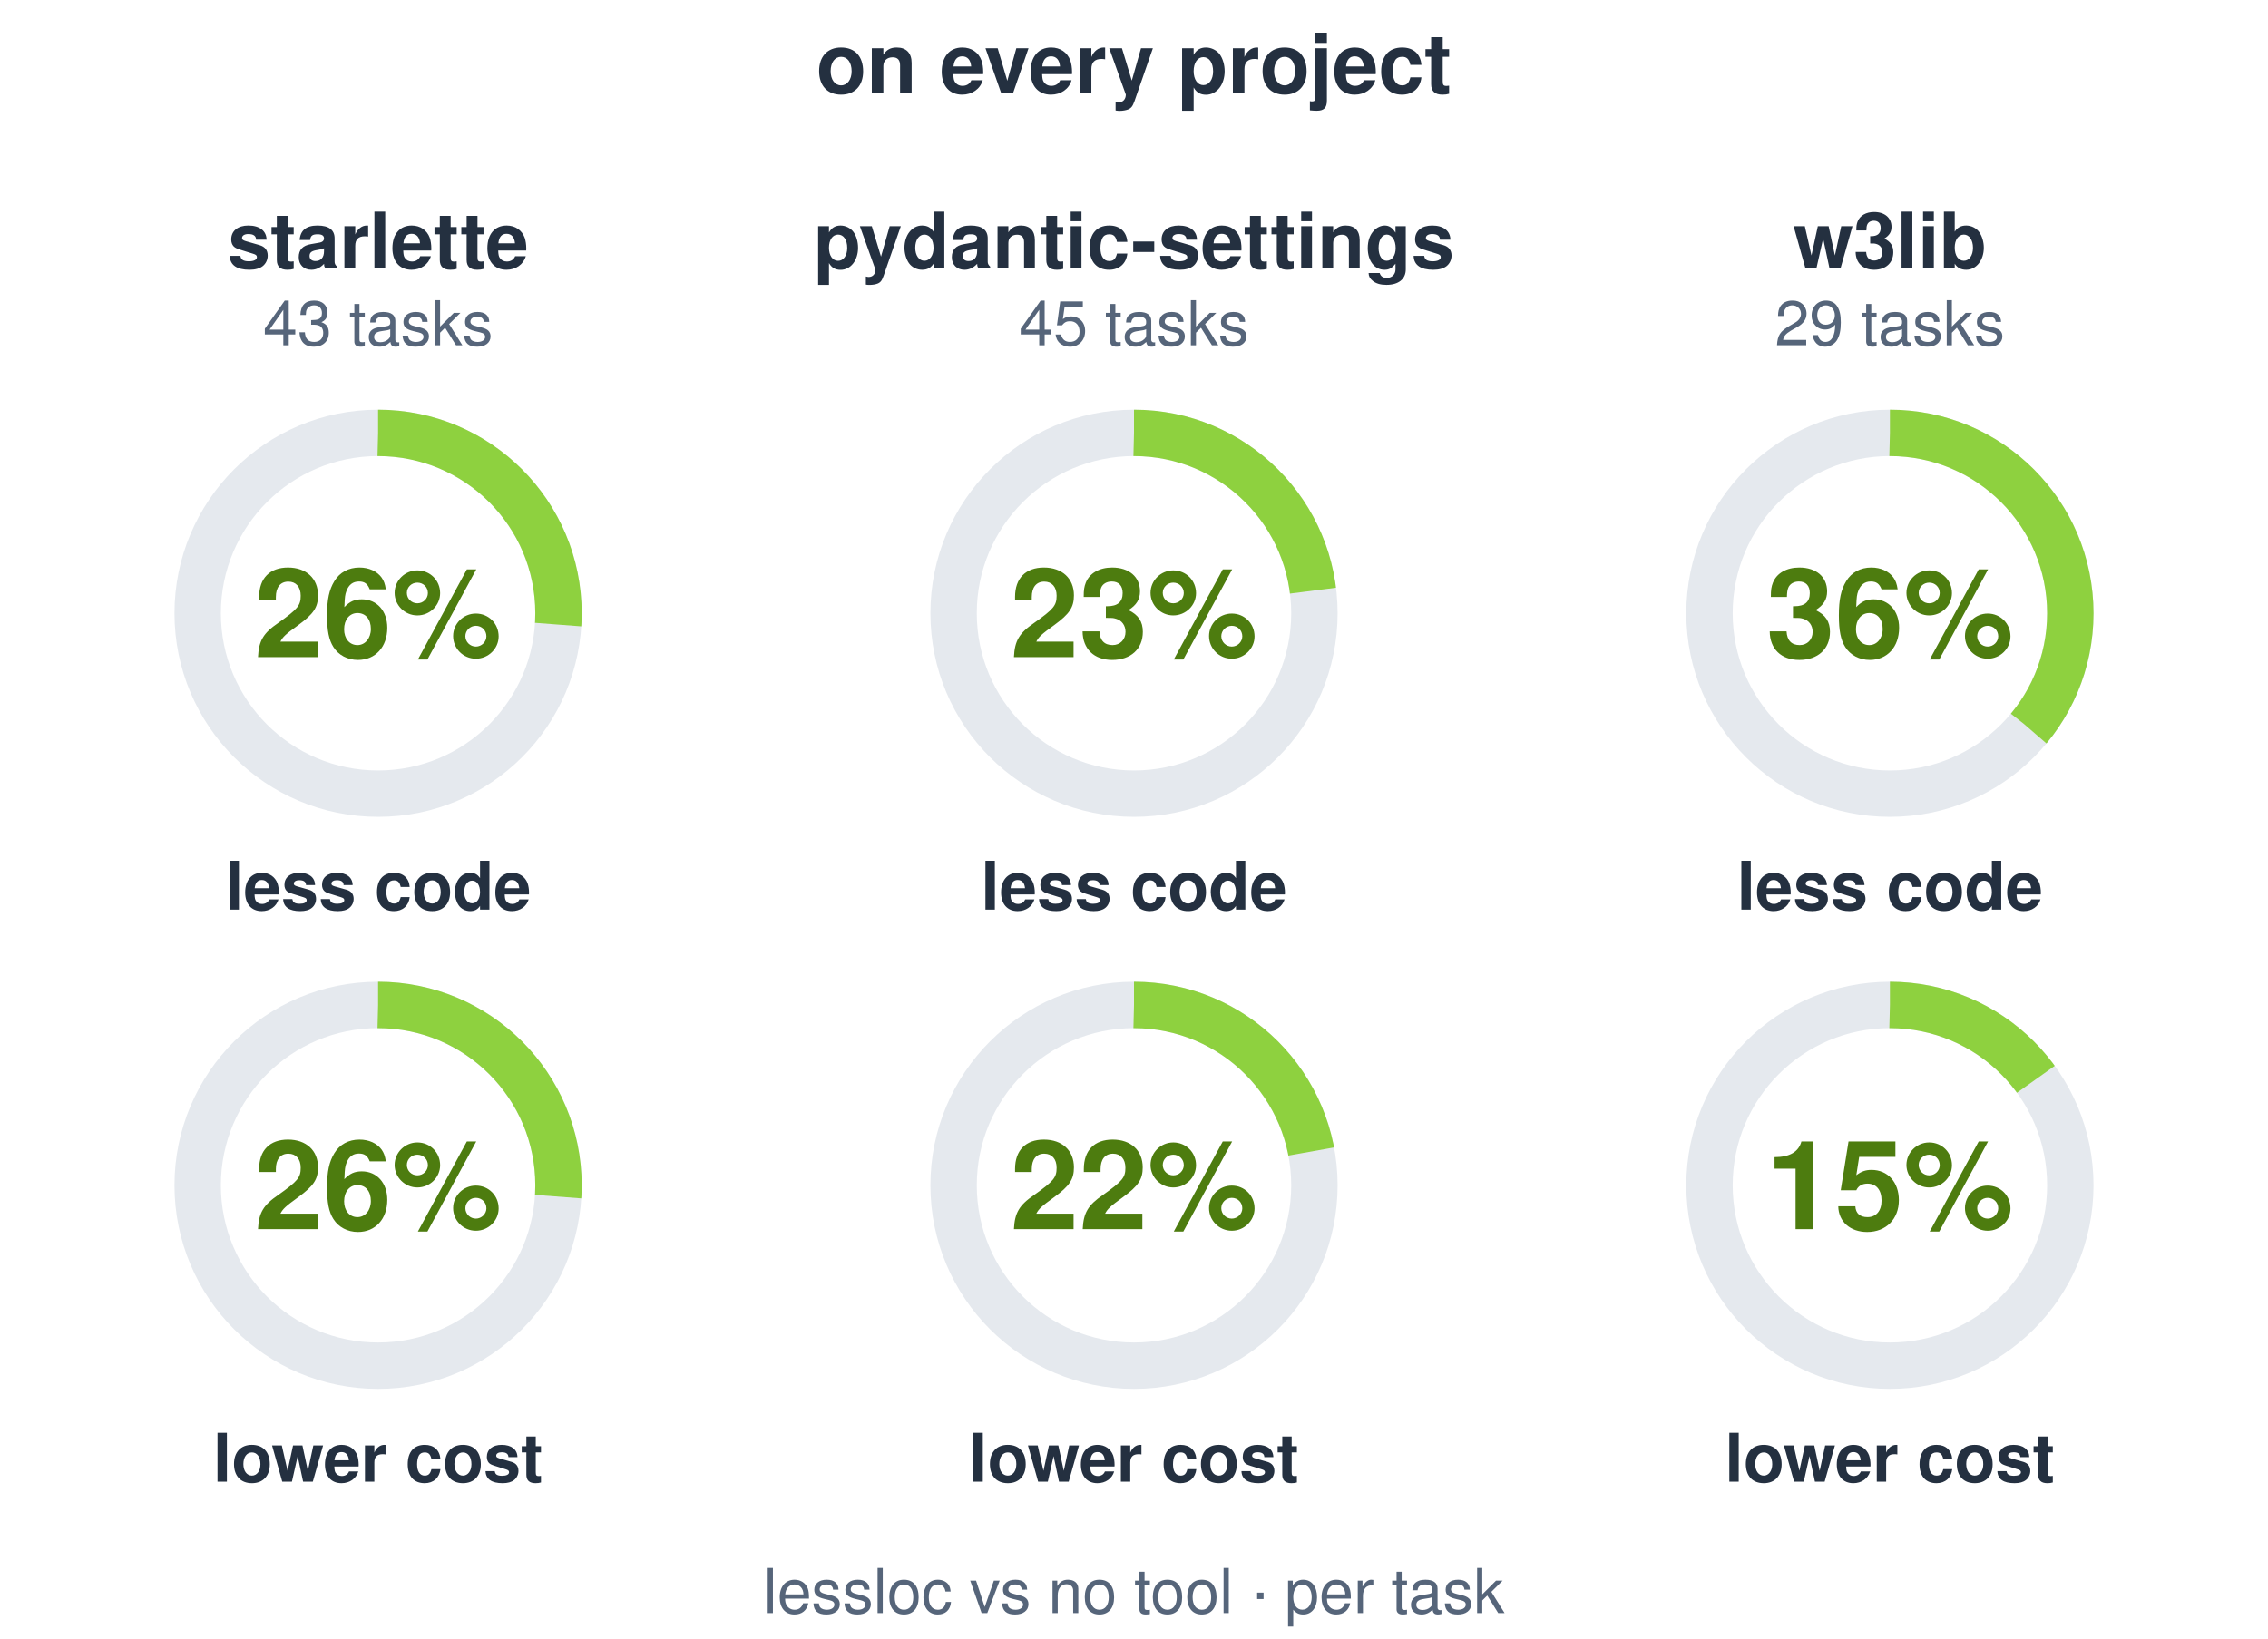
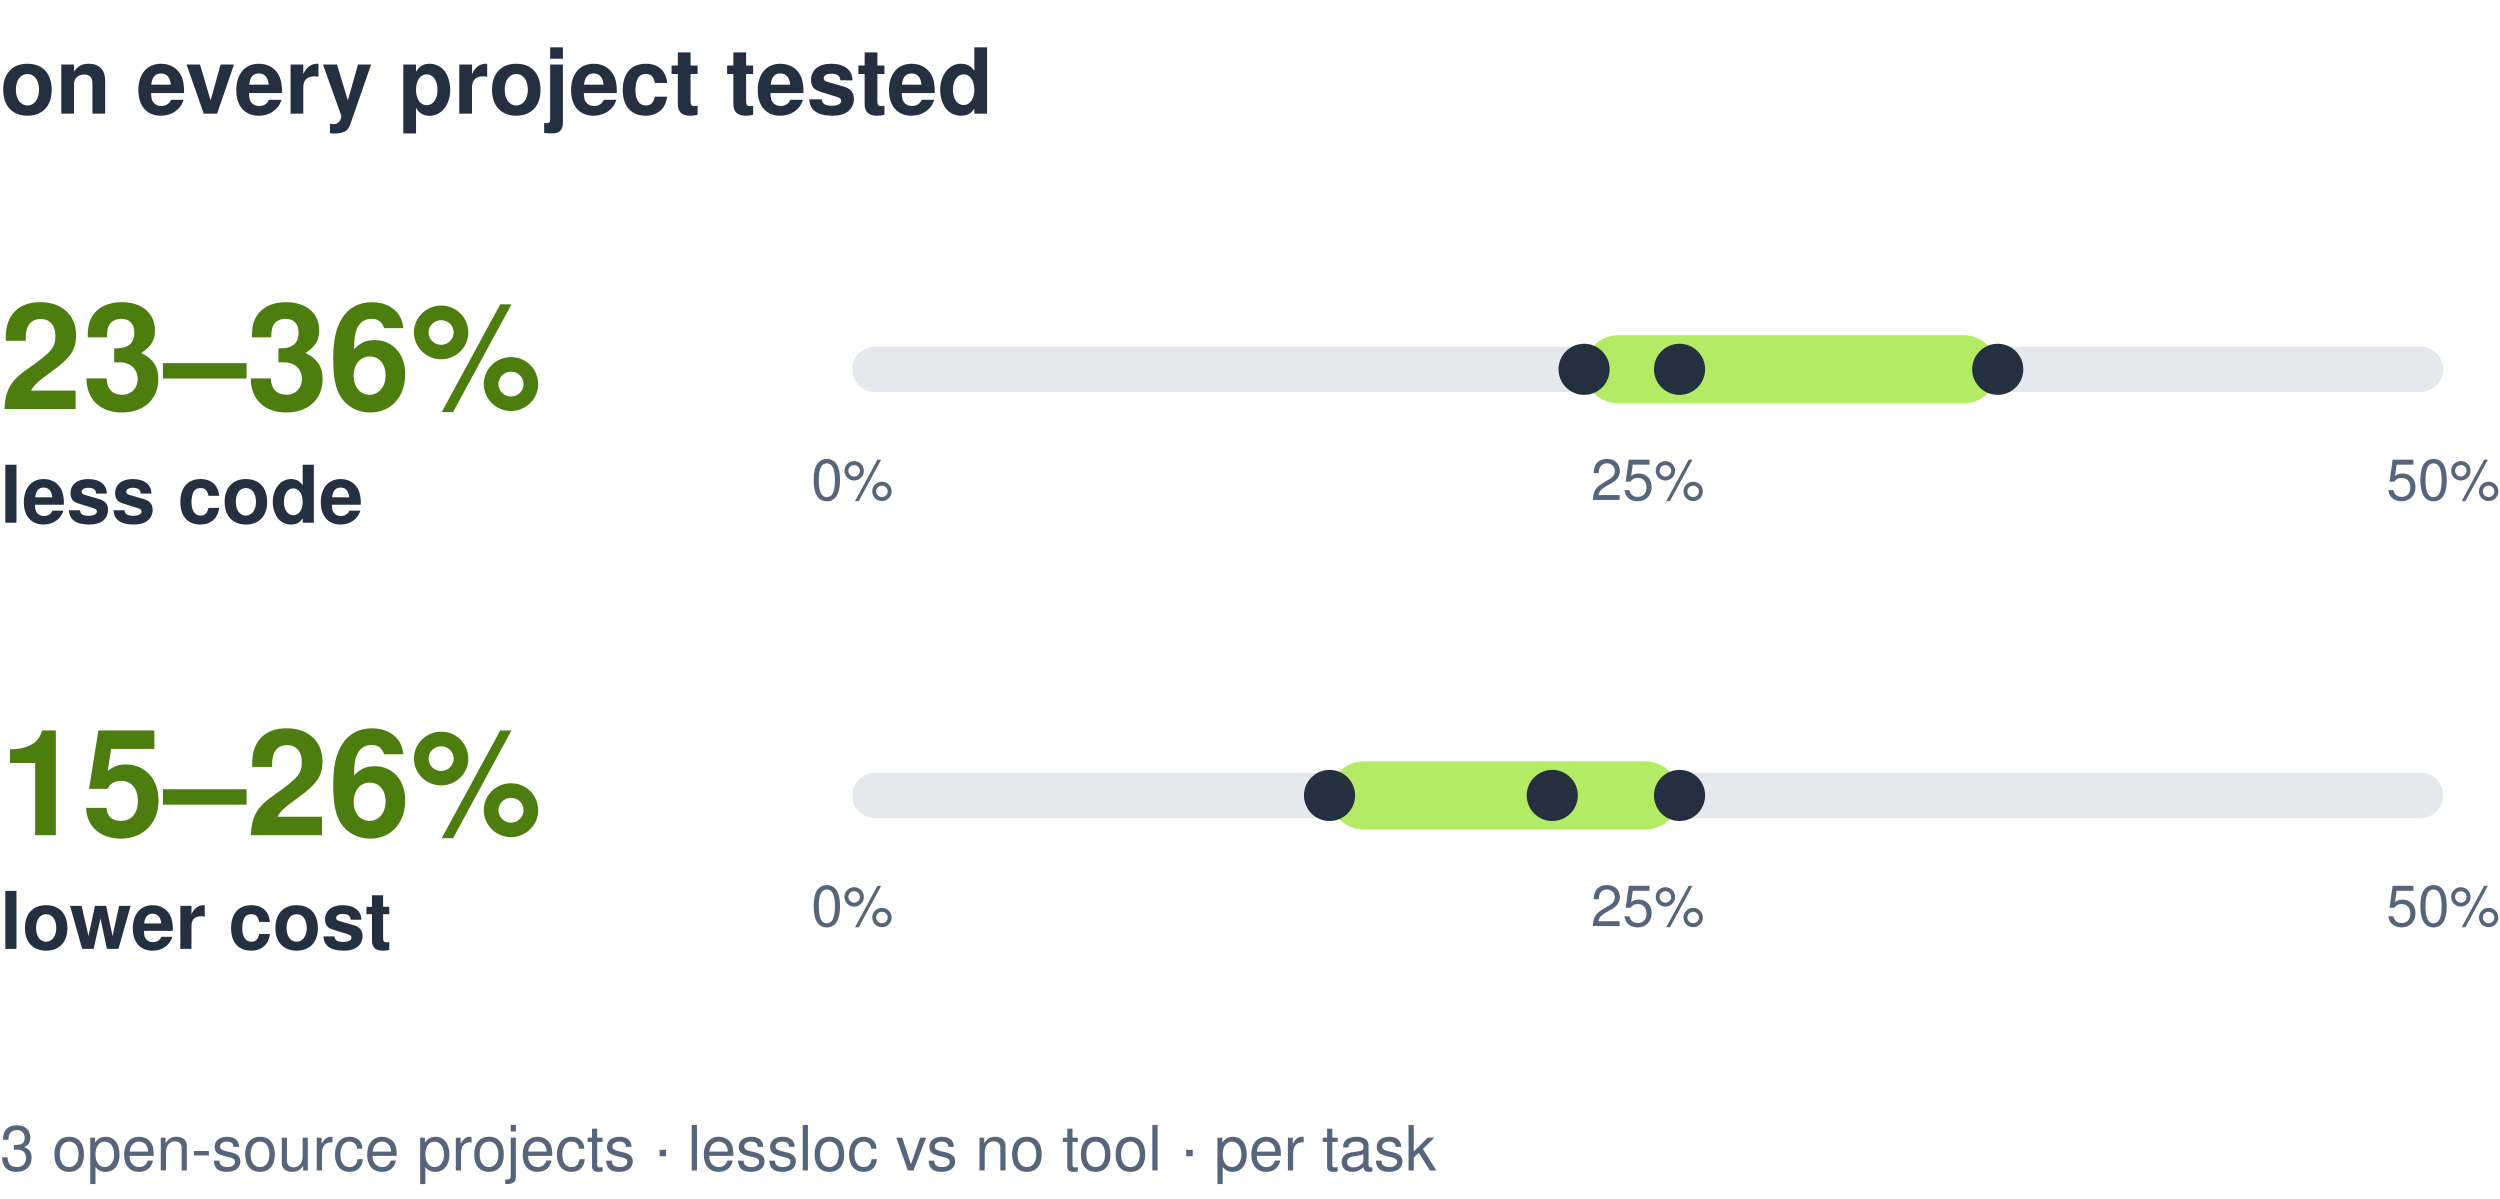
- <svg xmlns="http://www.w3.org/2000/svg" width="880" height="636" viewBox="0 0 880 636" role="img" aria-labelledby="t d">
+ <svg xmlns="http://www.w3.org/2000/svg" width="880" height="422" viewBox="0 0 880 422" role="img" aria-labelledby="t d">
  <style>
svg{font-family:-apple-system,"Segoe UI",Helvetica,Arial,sans-serif}
.mono{font-family:ui-monospace,SFMono-Regular,Menlo,Consolas,monospace}
.ink{fill:#243040}.mut{fill:#56657a}.lt{fill:#4d7c0f}
.lb{fill:#b3ec64}.gb{fill:#8d99a8}
- .lr{stroke:#8ed13f}.tr{stroke:#e5e9ee}
+ .lr{stroke:#8ed13f}.tr{stroke:#e5e9ee}.ck{stroke:#243040}.tb{fill:#e5e9ee}.dot{fill:#243040}
@media not all{
.ink{fill:#e4f1f4}.mut{fill:#9aa8b8}.lt{fill:#bdf86c}
.lb{fill:#b3ec64}.gb{fill:#5d6879}
- .lr{stroke:#b3ec64}.tr{stroke:#1f2834}}
+ .lr{stroke:#b3ec64}.tr{stroke:#1f2834}.tb{fill:#1f2834}.dot{fill:#e4f1f4}}
</style>
-   <text class="ink" x="440.0" y="36" font-size="32" font-weight="800" text-anchor="middle">on every project</text>
-   <text class="ink" x="146.7" y="104" font-size="30" font-weight="700" text-anchor="middle">starlette</text>
-   <text class="mut" x="146.7" y="134" font-size="24" text-anchor="middle">43 tasks</text>
-   <circle class="tr" cx="146.7" cy="238" r="70" fill="none" stroke-width="18" />
-   <circle class="lr" cx="146.7" cy="238" r="70" fill="none" stroke-width="18" stroke-dasharray="114.35 439.82" stroke-dashoffset="0" transform="rotate(-90 146.7 238)">
-     <animate attributeName="stroke-dashoffset" begin="0s" dur="1.20s" values="114.35;114.35;0" keyTimes="0;0.167;1" calcMode="spline" keySplines="0 0 1 1;0.22 1 0.36 1" fill="freeze" />
+   <text class="ink" x="0" y="40" font-size="32" font-weight="800">on every project tested</text>
+   <g opacity="1">
+     <animate attributeName="opacity" begin="0s" dur="0.70s" values="0;0;1" keyTimes="0;0.286;1" fill="freeze" />
+     <text class="lt" x="0" y="144" font-size="52" font-weight="800">23–36%</text>
+     <text class="ink" x="0" y="184" font-size="28" font-weight="600">less code</text>
+   </g>
+   <rect class="tb" x="300" y="122" width="560" height="16" rx="8" />
+   <rect class="lb" x="557.6" y="118" width="145.6" height="24" rx="12">
+     <animate attributeName="width" begin="0s" dur="1.20s" values="0;0;145.6" keyTimes="0;0.333;1" calcMode="spline" keySplines="0 0 1 1;0.22 1 0.36 1" fill="freeze" />
+   </rect>
+   <circle class="dot" cx="557.6" cy="130" r="9" opacity="1">
+     <animate attributeName="opacity" begin="0s" dur="1.20s" values="0;0;1" keyTimes="0;0.75;1" fill="freeze" />
  </circle>
-   <text class="lt" x="146.7" y="255" font-size="48" font-weight="800" text-anchor="middle" opacity="1">
-     <animate attributeName="opacity" begin="0s" dur="1.00s" values="0;0;1" keyTimes="0;0.5;1" fill="freeze" />26%</text>
-   <text class="ink" x="146.7" y="353.0" font-size="26" font-weight="600" text-anchor="middle">less code</text>
-   <circle class="tr" cx="146.7" cy="460" r="70" fill="none" stroke-width="18" />
-   <circle class="lr" cx="146.7" cy="460" r="70" fill="none" stroke-width="18" stroke-dasharray="114.35 439.82" stroke-dashoffset="0" transform="rotate(-90 146.7 460)">
-     <animate attributeName="stroke-dashoffset" begin="0s" dur="1.50s" values="114.35;114.35;0" keyTimes="0;0.333;1" calcMode="spline" keySplines="0 0 1 1;0.22 1 0.36 1" fill="freeze" />
+   <circle class="dot" cx="591.2" cy="130" r="9" opacity="1">
+     <animate attributeName="opacity" begin="0s" dur="1.32s" values="0;0;1" keyTimes="0;0.773;1" fill="freeze" />
  </circle>
-   <text class="lt" x="146.7" y="477" font-size="48" font-weight="800" text-anchor="middle" opacity="1">
-     <animate attributeName="opacity" begin="0s" dur="1.30s" values="0;0;1" keyTimes="0;0.615;1" fill="freeze" />26%</text>
-   <text class="ink" x="146.7" y="575.0" font-size="26" font-weight="600" text-anchor="middle">lower cost</text>
-   <text class="ink" x="440.0" y="104" font-size="30" font-weight="700" text-anchor="middle">pydantic-settings</text>
-   <text class="mut" x="440.0" y="134" font-size="24" text-anchor="middle">45 tasks</text>
-   <circle class="tr" cx="440.0" cy="238" r="70" fill="none" stroke-width="18" />
-   <circle class="lr" cx="440.0" cy="238" r="70" fill="none" stroke-width="18" stroke-dasharray="101.16 439.82" stroke-dashoffset="0" transform="rotate(-90 440.0 238)">
-     <animate attributeName="stroke-dashoffset" begin="0s" dur="1.35s" values="101.16;101.16;0" keyTimes="0;0.259;1" calcMode="spline" keySplines="0 0 1 1;0.22 1 0.36 1" fill="freeze" />
+   <circle class="dot" cx="703.2" cy="130" r="9" opacity="1">
+     <animate attributeName="opacity" begin="0s" dur="1.44s" values="0;0;1" keyTimes="0;0.792;1" fill="freeze" />
  </circle>
-   <text class="lt" x="440.0" y="255" font-size="48" font-weight="800" text-anchor="middle" opacity="1">
-     <animate attributeName="opacity" begin="0s" dur="1.15s" values="0;0;1" keyTimes="0;0.565;1" fill="freeze" />23%</text>
-   <text class="ink" x="440.0" y="353.0" font-size="26" font-weight="600" text-anchor="middle">less code</text>
-   <circle class="tr" cx="440.0" cy="460" r="70" fill="none" stroke-width="18" />
-   <circle class="lr" cx="440.0" cy="460" r="70" fill="none" stroke-width="18" stroke-dasharray="96.76 439.82" stroke-dashoffset="0" transform="rotate(-90 440.0 460)">
-     <animate attributeName="stroke-dashoffset" begin="0s" dur="1.65s" values="96.76;96.76;0" keyTimes="0;0.394;1" calcMode="spline" keySplines="0 0 1 1;0.22 1 0.36 1" fill="freeze" />
+   <text class="mut" x="300.0" y="176" font-size="20" text-anchor="middle">0%</text>
+   <text class="mut" x="580.0" y="176" font-size="20" text-anchor="middle">25%</text>
+   <text class="mut" x="860.0" y="176" font-size="20" text-anchor="middle">50%</text>
+   <g opacity="1">
+     <animate attributeName="opacity" begin="0s" dur="1.05s" values="0;0;1" keyTimes="0;0.524;1" fill="freeze" />
+     <text class="lt" x="0" y="294" font-size="52" font-weight="800">15–26%</text>
+     <text class="ink" x="0" y="334" font-size="28" font-weight="600">lower cost</text>
+   </g>
+   <rect class="tb" x="300" y="272" width="560" height="16" rx="8" />
+   <rect class="lb" x="468.0" y="268" width="123.2" height="24" rx="12">
+     <animate attributeName="width" begin="0s" dur="1.55s" values="0;0;123.2" keyTimes="0;0.484;1" calcMode="spline" keySplines="0 0 1 1;0.22 1 0.36 1" fill="freeze" />
+   </rect>
+   <circle class="dot" cx="468.0" cy="280" r="9" opacity="1">
+     <animate attributeName="opacity" begin="0s" dur="1.55s" values="0;0;1" keyTimes="0;0.806;1" fill="freeze" />
  </circle>
-   <text class="lt" x="440.0" y="477" font-size="48" font-weight="800" text-anchor="middle" opacity="1">
-     <animate attributeName="opacity" begin="0s" dur="1.45s" values="0;0;1" keyTimes="0;0.655;1" fill="freeze" />22%</text>
-   <text class="ink" x="440.0" y="575.0" font-size="26" font-weight="600" text-anchor="middle">lower cost</text>
-   <text class="ink" x="733.3" y="104" font-size="30" font-weight="700" text-anchor="middle">w3lib</text>
-   <text class="mut" x="733.3" y="134" font-size="24" text-anchor="middle">29 tasks</text>
-   <circle class="tr" cx="733.3" cy="238" r="70" fill="none" stroke-width="18" />
-   <circle class="lr" cx="733.3" cy="238" r="70" fill="none" stroke-width="18" stroke-dasharray="158.34 439.82" stroke-dashoffset="0" transform="rotate(-90 733.3 238)">
-     <animate attributeName="stroke-dashoffset" begin="0s" dur="1.50s" values="158.34;158.34;0" keyTimes="0;0.333;1" calcMode="spline" keySplines="0 0 1 1;0.22 1 0.36 1" fill="freeze" />
+   <circle class="dot" cx="546.4" cy="280" r="9" opacity="1">
+     <animate attributeName="opacity" begin="0s" dur="1.67s" values="0;0;1" keyTimes="0;0.82;1" fill="freeze" />
  </circle>
-   <text class="lt" x="733.3" y="255" font-size="48" font-weight="800" text-anchor="middle" opacity="1">
-     <animate attributeName="opacity" begin="0s" dur="1.30s" values="0;0;1" keyTimes="0;0.615;1" fill="freeze" />36%</text>
-   <text class="ink" x="733.3" y="353.0" font-size="26" font-weight="600" text-anchor="middle">less code</text>
-   <circle class="tr" cx="733.3" cy="460" r="70" fill="none" stroke-width="18" />
-   <circle class="lr" cx="733.3" cy="460" r="70" fill="none" stroke-width="18" stroke-dasharray="65.97 439.82" stroke-dashoffset="0" transform="rotate(-90 733.3 460)">
-     <animate attributeName="stroke-dashoffset" begin="0s" dur="1.80s" values="65.97;65.97;0" keyTimes="0;0.444;1" calcMode="spline" keySplines="0 0 1 1;0.22 1 0.36 1" fill="freeze" />
+   <circle class="dot" cx="591.2" cy="280" r="9" opacity="1">
+     <animate attributeName="opacity" begin="0s" dur="1.79s" values="0;0;1" keyTimes="0;0.832;1" fill="freeze" />
  </circle>
-   <text class="lt" x="733.3" y="477" font-size="48" font-weight="800" text-anchor="middle" opacity="1">
-     <animate attributeName="opacity" begin="0s" dur="1.60s" values="0;0;1" keyTimes="0;0.688;1" fill="freeze" />15%</text>
-   <text class="ink" x="733.3" y="575.0" font-size="26" font-weight="600" text-anchor="middle">lower cost</text>
-   <text class="mut" x="440.0" y="626" font-size="24" text-anchor="middle">lessloc vs no tool · per task</text>
+   <text class="mut" x="300.0" y="326" font-size="20" text-anchor="middle">0%</text>
+   <text class="mut" x="580.0" y="326" font-size="20" text-anchor="middle">25%</text>
+   <text class="mut" x="860.0" y="326" font-size="20" text-anchor="middle">50%</text>
+   <text class="mut" x="0" y="412" font-size="22">3 open-source projects · lessloc vs no tool · per task</text>
</svg>
